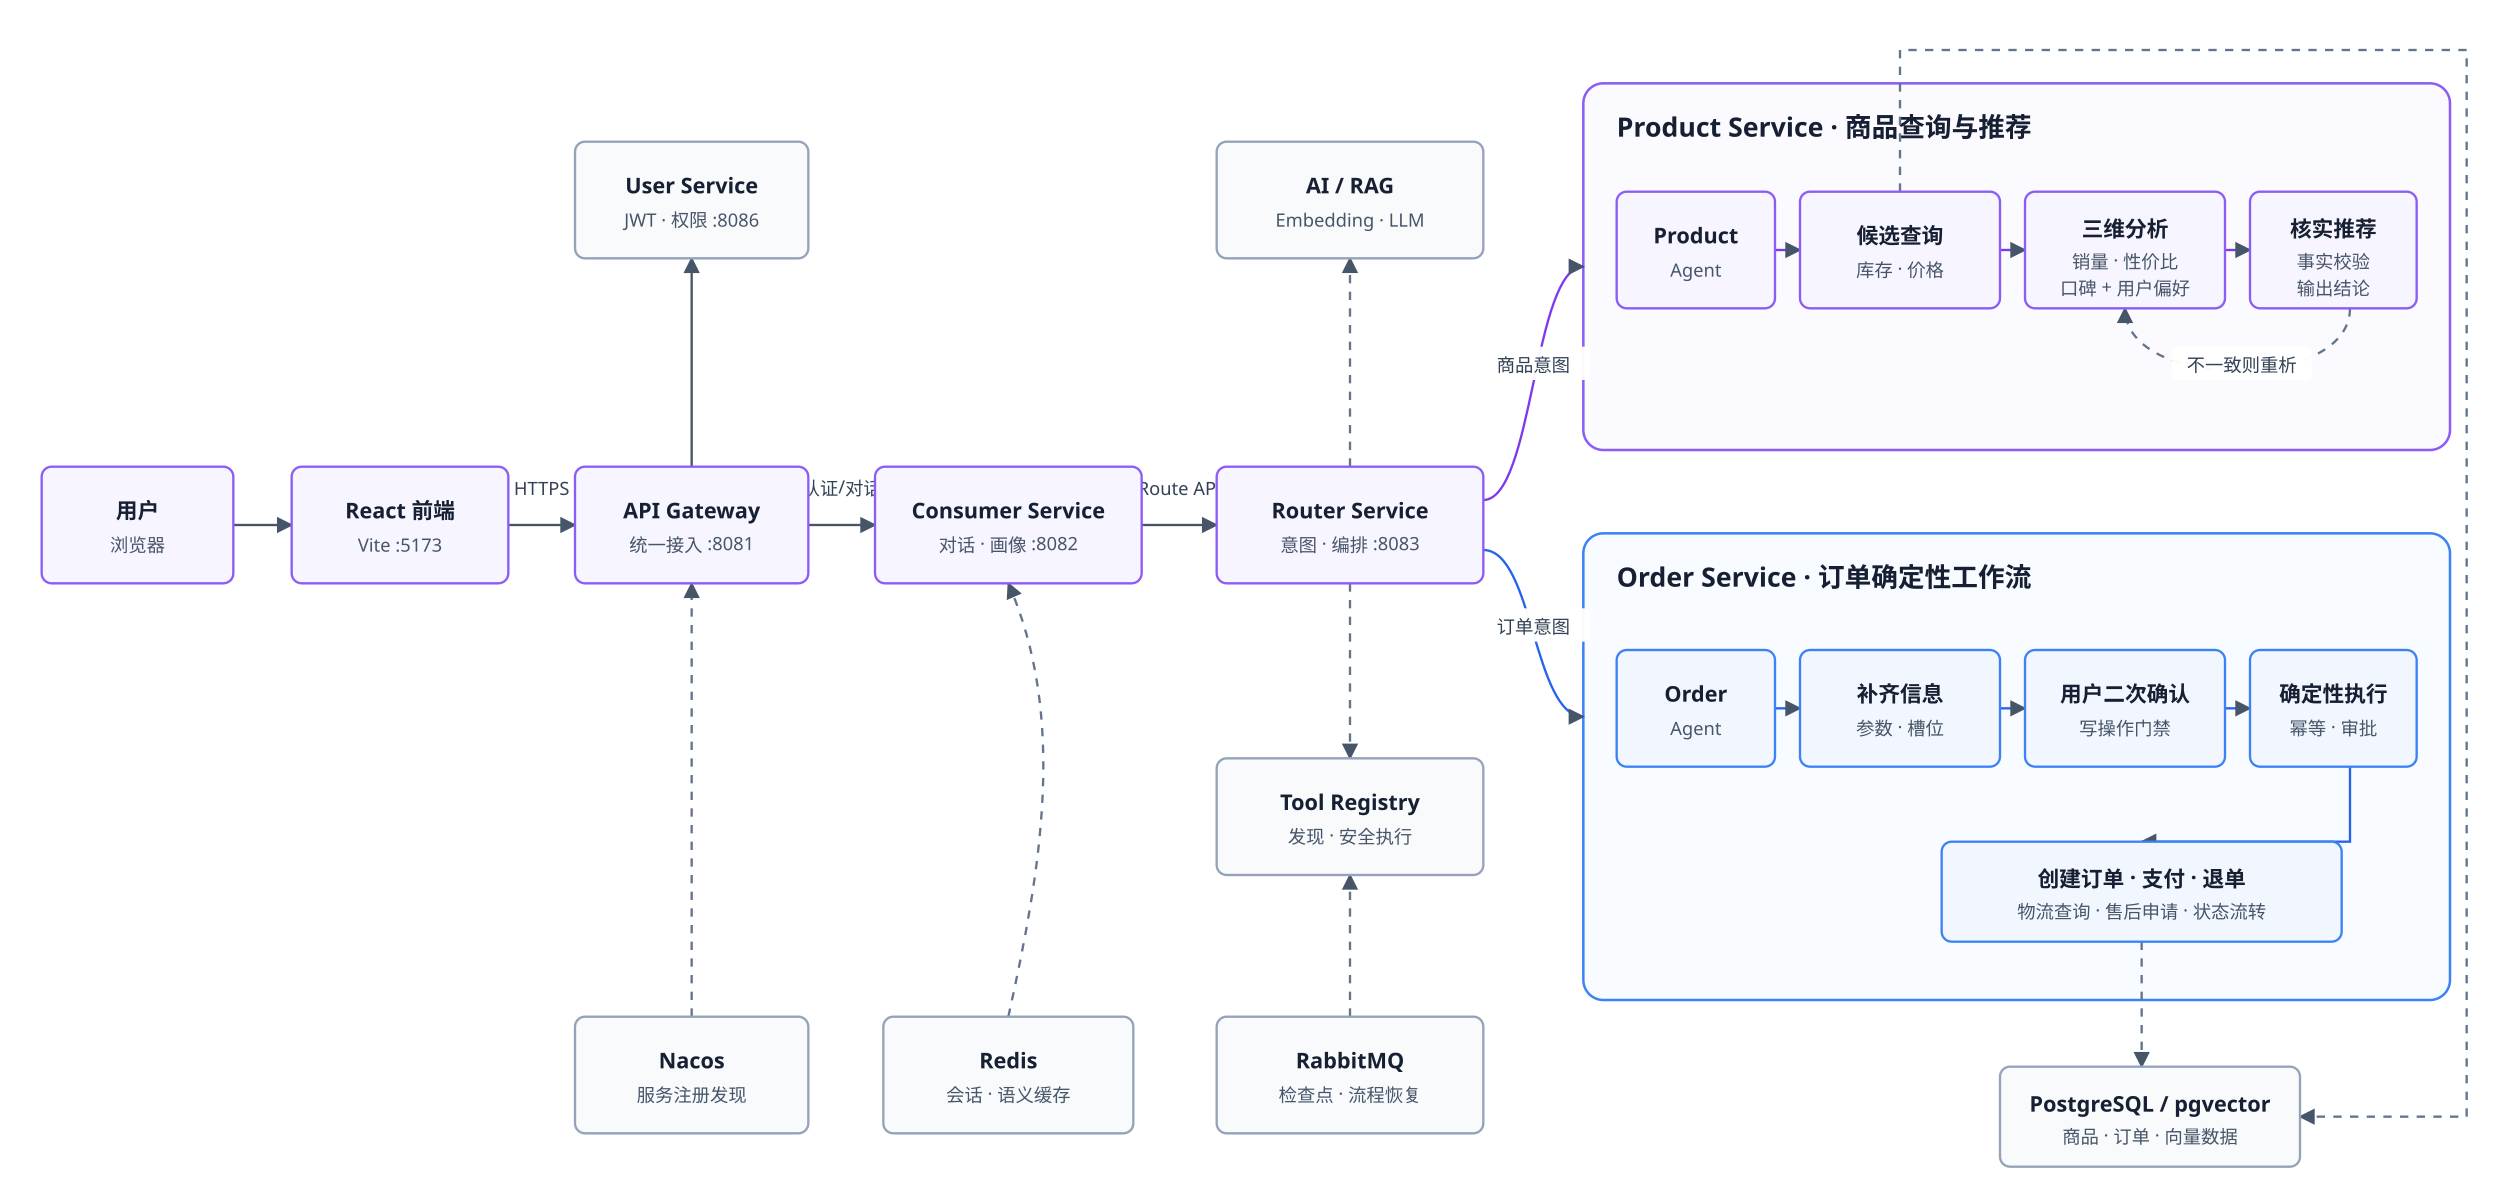
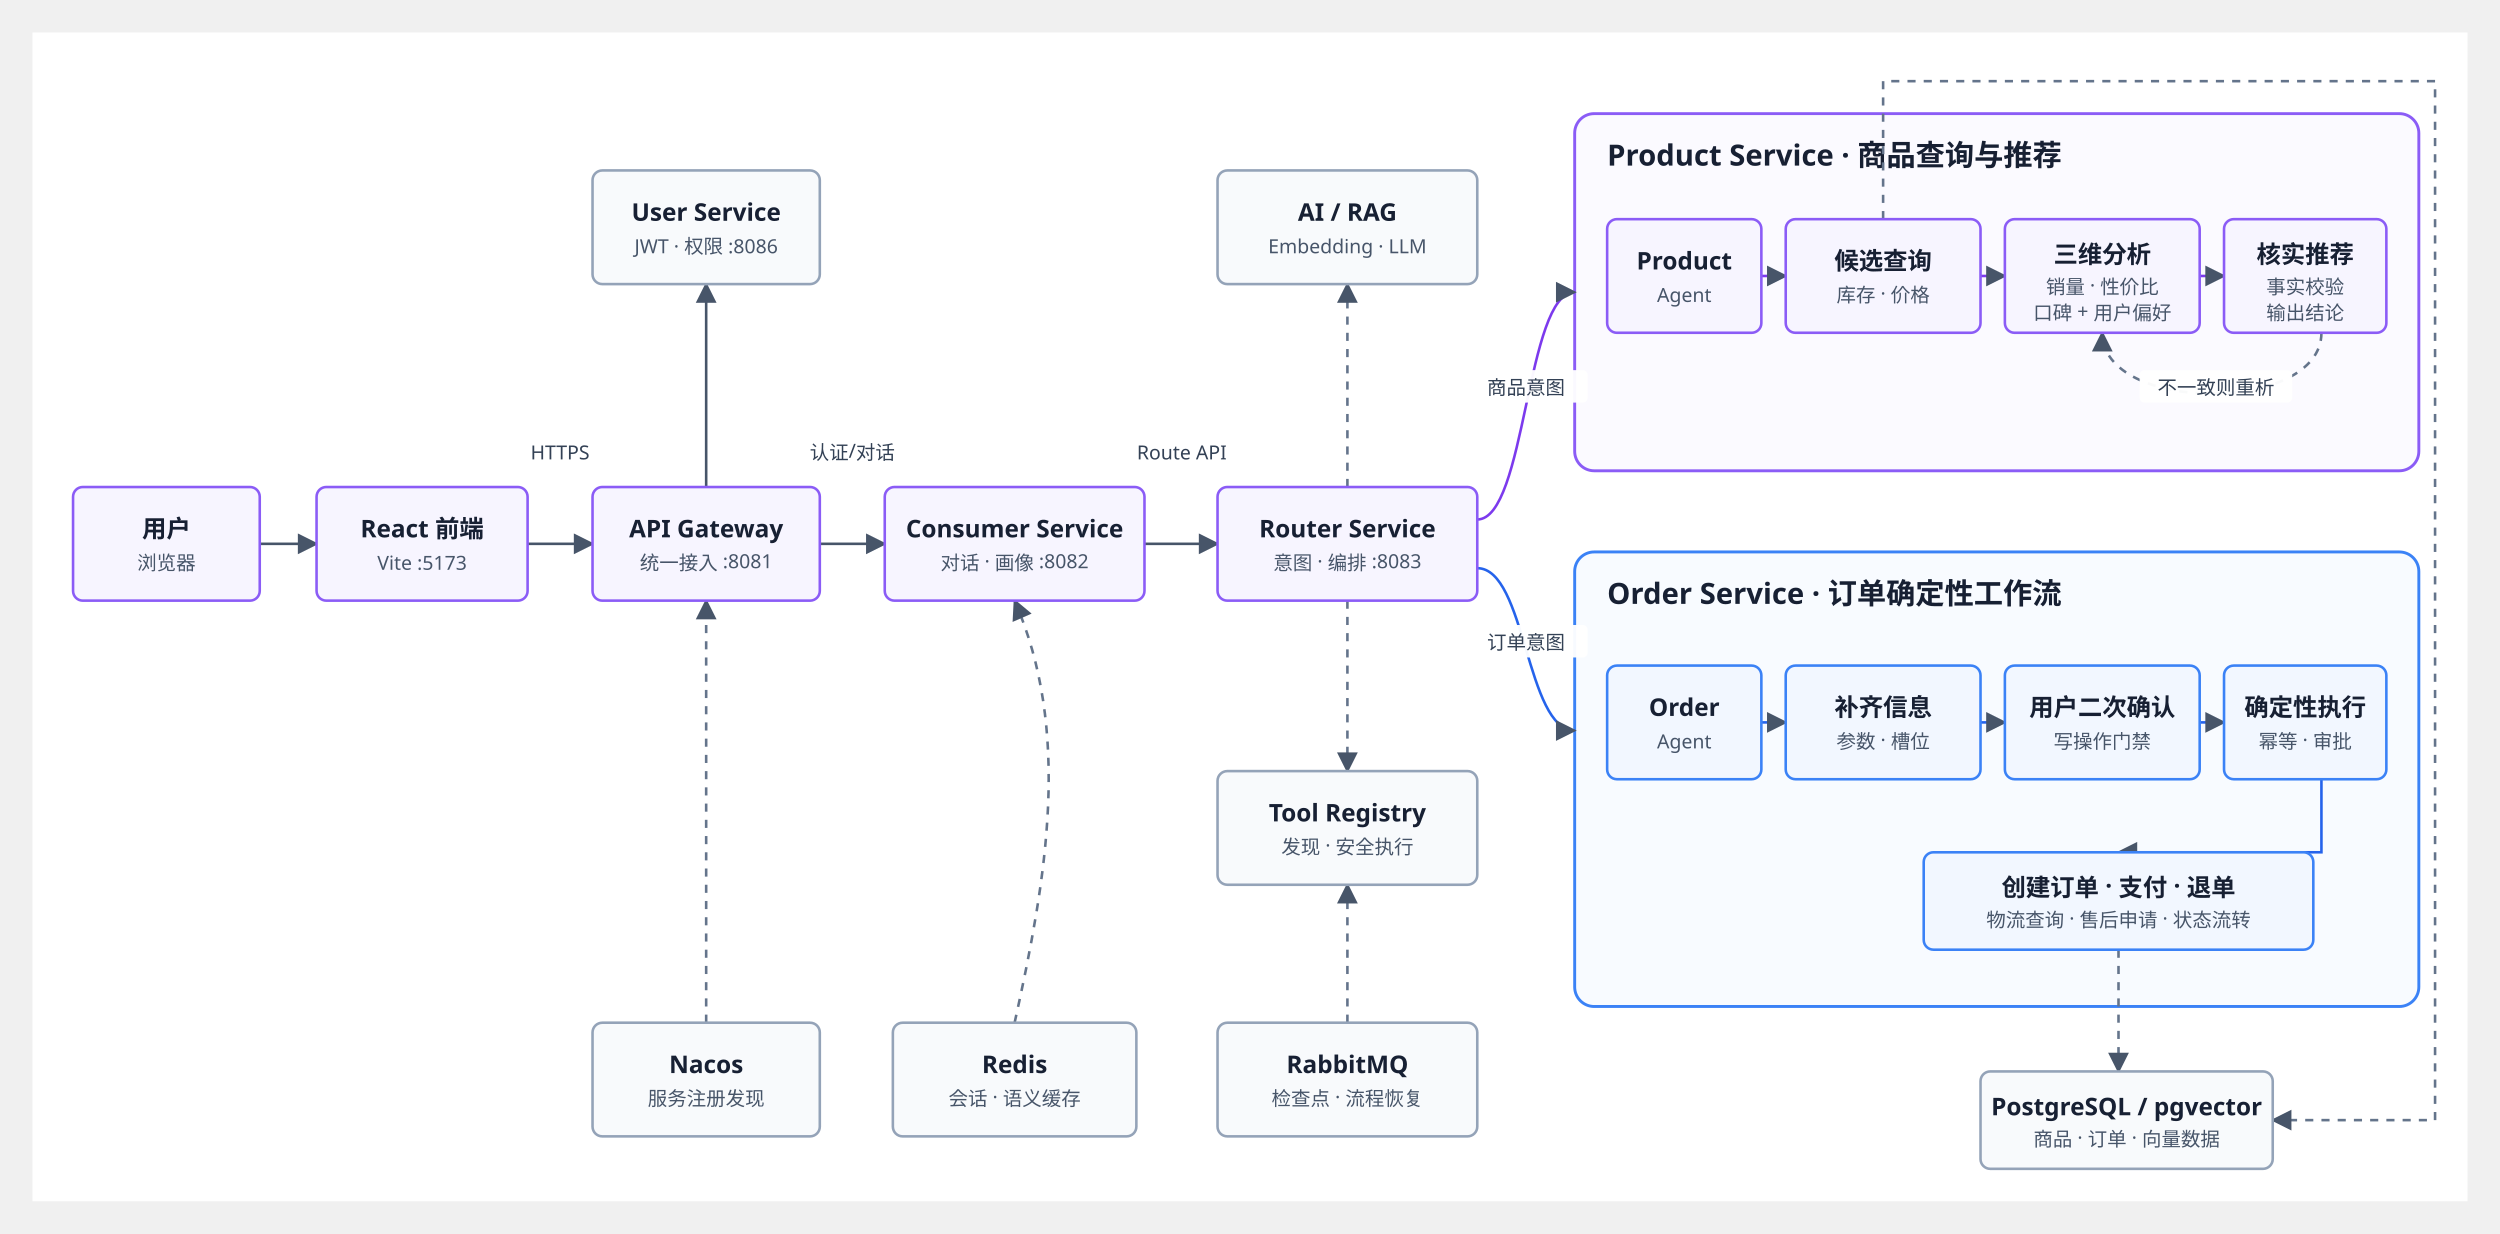
- <svg xmlns="http://www.w3.org/2000/svg" width="1500" height="720" viewBox="0 0 1500 720" role="img" aria-labelledby="title desc">
+ <svg xmlns="http://www.w3.org/2000/svg" width="1540" height="760" viewBox="-20 -20 1540 760" role="img" aria-labelledby="title desc">
  <defs>
-     <marker id="arrow" viewBox="0 0 10 10" refX="9" refY="5" markerWidth="7" markerHeight="7" orient="auto-start-reverse">
+     <marker id="arrow" viewBox="0 0 10 10" refX="9" refY="5" markerWidth="8" markerHeight="8" orient="auto-start-reverse">
      <path d="M0 0 L10 5 L0 10 Z" fill="#475569" />
    </marker>
    <style>
      .canvas { fill: #fff; }
-       .cluster { fill: #fbfaff; stroke: #8b5cf6; stroke-width: 1.5; rx: 12; }
+       .cluster { fill: #fbfaff; stroke: #8b5cf6; stroke-width: 1.8; rx: 12; }
      .cluster.order { fill: #f8fbff; stroke: #3b82f6; }
-       .cluster-title { fill: #172033; font: 700 16px "Microsoft YaHei", "Noto Sans SC", sans-serif; }
-       .node rect { fill: #f7f5ff; stroke: #8b5cf6; stroke-width: 1.4; rx: 6; }
+       .cluster-title { fill: #172033; font: 700 18px "Microsoft YaHei", "Noto Sans SC", sans-serif; }
+       .node rect { fill: #f7f5ff; stroke: #8b5cf6; stroke-width: 1.6; rx: 6; }
      .node.order rect { fill: #f2f7ff; stroke: #3b82f6; }
      .node.infra rect { fill: #f8fafc; stroke: #94a3b8; }
-       .primary { fill: #172033; font: 600 13px "Microsoft YaHei", "Noto Sans SC", sans-serif; text-anchor: middle; }
-       .secondary { fill: #475569; font: 11px "Microsoft YaHei", "Noto Sans SC", sans-serif; text-anchor: middle; }
-       .edge { fill: none; stroke: #475569; stroke-width: 1.4; marker-end: url(#arrow); }
+       .primary { fill: #172033; font: 600 15px "Microsoft YaHei", "Noto Sans SC", sans-serif; text-anchor: middle; }
+       .secondary { fill: #475569; font: 12px "Microsoft YaHei", "Noto Sans SC", sans-serif; text-anchor: middle; }
+       .edge { fill: none; stroke: #475569; stroke-width: 1.6; marker-end: url(#arrow); }
      .edge.product { stroke: #7c3aed; }
      .edge.order { stroke: #2563eb; }
      .edge.dashed { stroke: #64748b; stroke-dasharray: 5 5; }
      .label rect { fill: #fff; opacity: .96; rx: 3; }
-       .label text { fill: #334155; font: 11px "Microsoft YaHei", "Noto Sans SC", sans-serif; text-anchor: middle; }
+       .label text { fill: #334155; font: 12px "Microsoft YaHei", "Noto Sans SC", sans-serif; text-anchor: middle; }
    </style>
  </defs>
  <rect class="canvas" width="1500" height="720" />
  <rect class="cluster" x="950" y="50" width="520" height="220" />
  <text class="cluster-title" x="970" y="82">Product Service · 商品查询与推荐</text>
  <rect class="cluster order" x="950" y="320" width="520" height="280" />
  <text class="cluster-title" x="970" y="352">Order Service · 订单确定性工作流</text>
  <path class="edge" d="M140 315 H175" />
  <path class="edge" d="M305 315 H345" />
  <path class="edge" d="M485 315 H525" />
  <path class="edge" d="M685 315 H730" />
  <path class="edge product" d="M890 300 C920 300 920 160 950 160" />
  <path class="edge order" d="M890 330 C920 330 920 430 950 430" />
  <path class="edge" d="M415 280 V155" />
  <path class="edge dashed" d="M810 280 V155" />
  <path class="edge dashed" d="M810 350 V455" />
  <path class="edge dashed" d="M415 610 V350" />
  <path class="edge dashed" d="M605 610 C625 520 640 430 605 350" />
  <path class="edge dashed" d="M810 610 V525" />
  <path class="edge product" d="M1065 150 H1080" />
  <path class="edge product" d="M1200 150 H1215" />
  <path class="edge product" d="M1335 150 H1350" />
  <path class="edge product dashed" d="M1410 185 C1410 235 1275 235 1275 185" />
  <path class="edge dashed" d="M1140 115 V30 H1480 V670 H1380" />
  <path class="edge order" d="M1065 425 H1080" />
  <path class="edge order" d="M1200 425 H1215" />
  <path class="edge order" d="M1335 425 H1350" />
  <path class="edge order" d="M1410 460 V505 H1285" />
  <path class="edge dashed" d="M1285 565 V640" />
-   <g class="label" transform="translate(325 294)">
-     <rect x="-30" y="-12" width="60" height="20" />
+   <g class="label" transform="translate(325 260)">
+     <rect x="-33" y="-12" width="66" height="20" />
    <text y="3">HTTPS</text>
  </g>
-   <g class="label" transform="translate(505 294)">
-     <rect x="-33" y="-12" width="66" height="20" />
+   <g class="label" transform="translate(505 260)">
+     <rect x="-37" y="-12" width="74" height="20" />
    <text y="3">认证/对话</text>
  </g>
-   <g class="label" transform="translate(708 294)">
-     <rect x="-34" y="-12" width="68" height="20" />
+   <g class="label" transform="translate(708 260)">
+     <rect x="-38" y="-12" width="76" height="20" />
    <text y="3">Route API</text>
  </g>
  <g class="label" transform="translate(920 220)">
-     <rect x="-34" y="-12" width="68" height="20" />
+     <rect x="-38" y="-12" width="76" height="20" />
    <text y="3">商品意图</text>
  </g>
  <g class="label" transform="translate(920 377)">
-     <rect x="-34" y="-12" width="68" height="20" />
+     <rect x="-38" y="-12" width="76" height="20" />
    <text y="3">订单意图</text>
  </g>
  <g class="label" transform="translate(1345 220)">
-     <rect x="-42" y="-12" width="84" height="20" />
+     <rect x="-47" y="-12" width="94" height="20" />
    <text y="3">不一致则重析</text>
  </g>
  <g class="node" transform="translate(25 280)">
    <rect width="115" height="70" />
    <text class="primary" x="57.5" y="31">用户</text>
    <text class="secondary" x="57.5" y="51">浏览器</text>
  </g>
  <g class="node" transform="translate(175 280)">
    <rect width="130" height="70" />
    <text class="primary" x="65" y="31">React 前端</text>
    <text class="secondary" x="65" y="51">Vite :5173</text>
  </g>
  <g class="node" transform="translate(345 280)">
    <rect width="140" height="70" />
    <text class="primary" x="70" y="31">API Gateway</text>
    <text class="secondary" x="70" y="51">统一接入 :8081</text>
  </g>
  <g class="node" transform="translate(525 280)">
    <rect width="160" height="70" />
    <text class="primary" x="80" y="31">Consumer Service</text>
    <text class="secondary" x="80" y="51">对话 · 画像 :8082</text>
  </g>
  <g class="node" transform="translate(730 280)">
    <rect width="160" height="70" />
    <text class="primary" x="80" y="31">Router Service</text>
    <text class="secondary" x="80" y="51">意图 · 编排 :8083</text>
  </g>
  <g class="node infra" transform="translate(345 85)">
    <rect width="140" height="70" />
    <text class="primary" x="70" y="31">User Service</text>
    <text class="secondary" x="70" y="51">JWT · 权限 :8086</text>
  </g>
  <g class="node infra" transform="translate(730 85)">
    <rect width="160" height="70" />
    <text class="primary" x="80" y="31">AI / RAG</text>
    <text class="secondary" x="80" y="51">Embedding · LLM</text>
  </g>
  <g class="node infra" transform="translate(730 455)">
    <rect width="160" height="70" />
    <text class="primary" x="80" y="31">Tool Registry</text>
    <text class="secondary" x="80" y="51">发现 · 安全执行</text>
  </g>
  <g class="node infra" transform="translate(345 610)">
    <rect width="140" height="70" />
    <text class="primary" x="70" y="31">Nacos</text>
    <text class="secondary" x="70" y="51">服务注册发现</text>
  </g>
  <g class="node infra" transform="translate(530 610)">
    <rect width="150" height="70" />
    <text class="primary" x="75" y="31">Redis</text>
    <text class="secondary" x="75" y="51">会话 · 语义缓存</text>
  </g>
  <g class="node infra" transform="translate(730 610)">
    <rect width="160" height="70" />
    <text class="primary" x="80" y="31">RabbitMQ</text>
    <text class="secondary" x="80" y="51">检查点 · 流程恢复</text>
  </g>
  <g class="node" transform="translate(970 115)">
    <rect width="95" height="70" />
    <text class="primary" x="47.5" y="31">Product</text>
    <text class="secondary" x="47.5" y="51">Agent</text>
  </g>
  <g class="node" transform="translate(1080 115)">
    <rect width="120" height="70" />
    <text class="primary" x="60" y="31">候选查询</text>
    <text class="secondary" x="60" y="51">库存 · 价格</text>
  </g>
  <g class="node" transform="translate(1215 115)">
    <rect width="120" height="70" />
    <text class="primary" x="60" y="27">三维分析</text>
    <text class="secondary" x="60" y="46">销量 · 性价比</text>
    <text class="secondary" x="60" y="62">口碑 + 用户偏好</text>
  </g>
  <g class="node" transform="translate(1350 115)">
    <rect width="100" height="70" />
    <text class="primary" x="50" y="27">核实推荐</text>
    <text class="secondary" x="50" y="46">事实校验</text>
    <text class="secondary" x="50" y="62">输出结论</text>
  </g>
  <g class="node order" transform="translate(970 390)">
    <rect width="95" height="70" />
    <text class="primary" x="47.5" y="31">Order</text>
    <text class="secondary" x="47.5" y="51">Agent</text>
  </g>
  <g class="node order" transform="translate(1080 390)">
    <rect width="120" height="70" />
    <text class="primary" x="60" y="31">补齐信息</text>
    <text class="secondary" x="60" y="51">参数 · 槽位</text>
  </g>
  <g class="node order" transform="translate(1215 390)">
    <rect width="120" height="70" />
    <text class="primary" x="60" y="31">用户二次确认</text>
    <text class="secondary" x="60" y="51">写操作门禁</text>
  </g>
  <g class="node order" transform="translate(1350 390)">
    <rect width="100" height="70" />
    <text class="primary" x="50" y="31">确定性执行</text>
    <text class="secondary" x="50" y="51">幂等 · 审批</text>
  </g>
  <g class="node order" transform="translate(1165 505)">
    <rect width="240" height="60" />
    <text class="primary" x="120" y="27">创建订单 · 支付 · 退单</text>
    <text class="secondary" x="120" y="46">物流查询 · 售后申请 · 状态流转</text>
  </g>
  <g class="node infra" transform="translate(1200 640)">
    <rect width="180" height="60" />
    <text class="primary" x="90" y="27">PostgreSQL / pgvector</text>
    <text class="secondary" x="90" y="46">商品 · 订单 · 向量数据</text>
  </g>
</svg>
